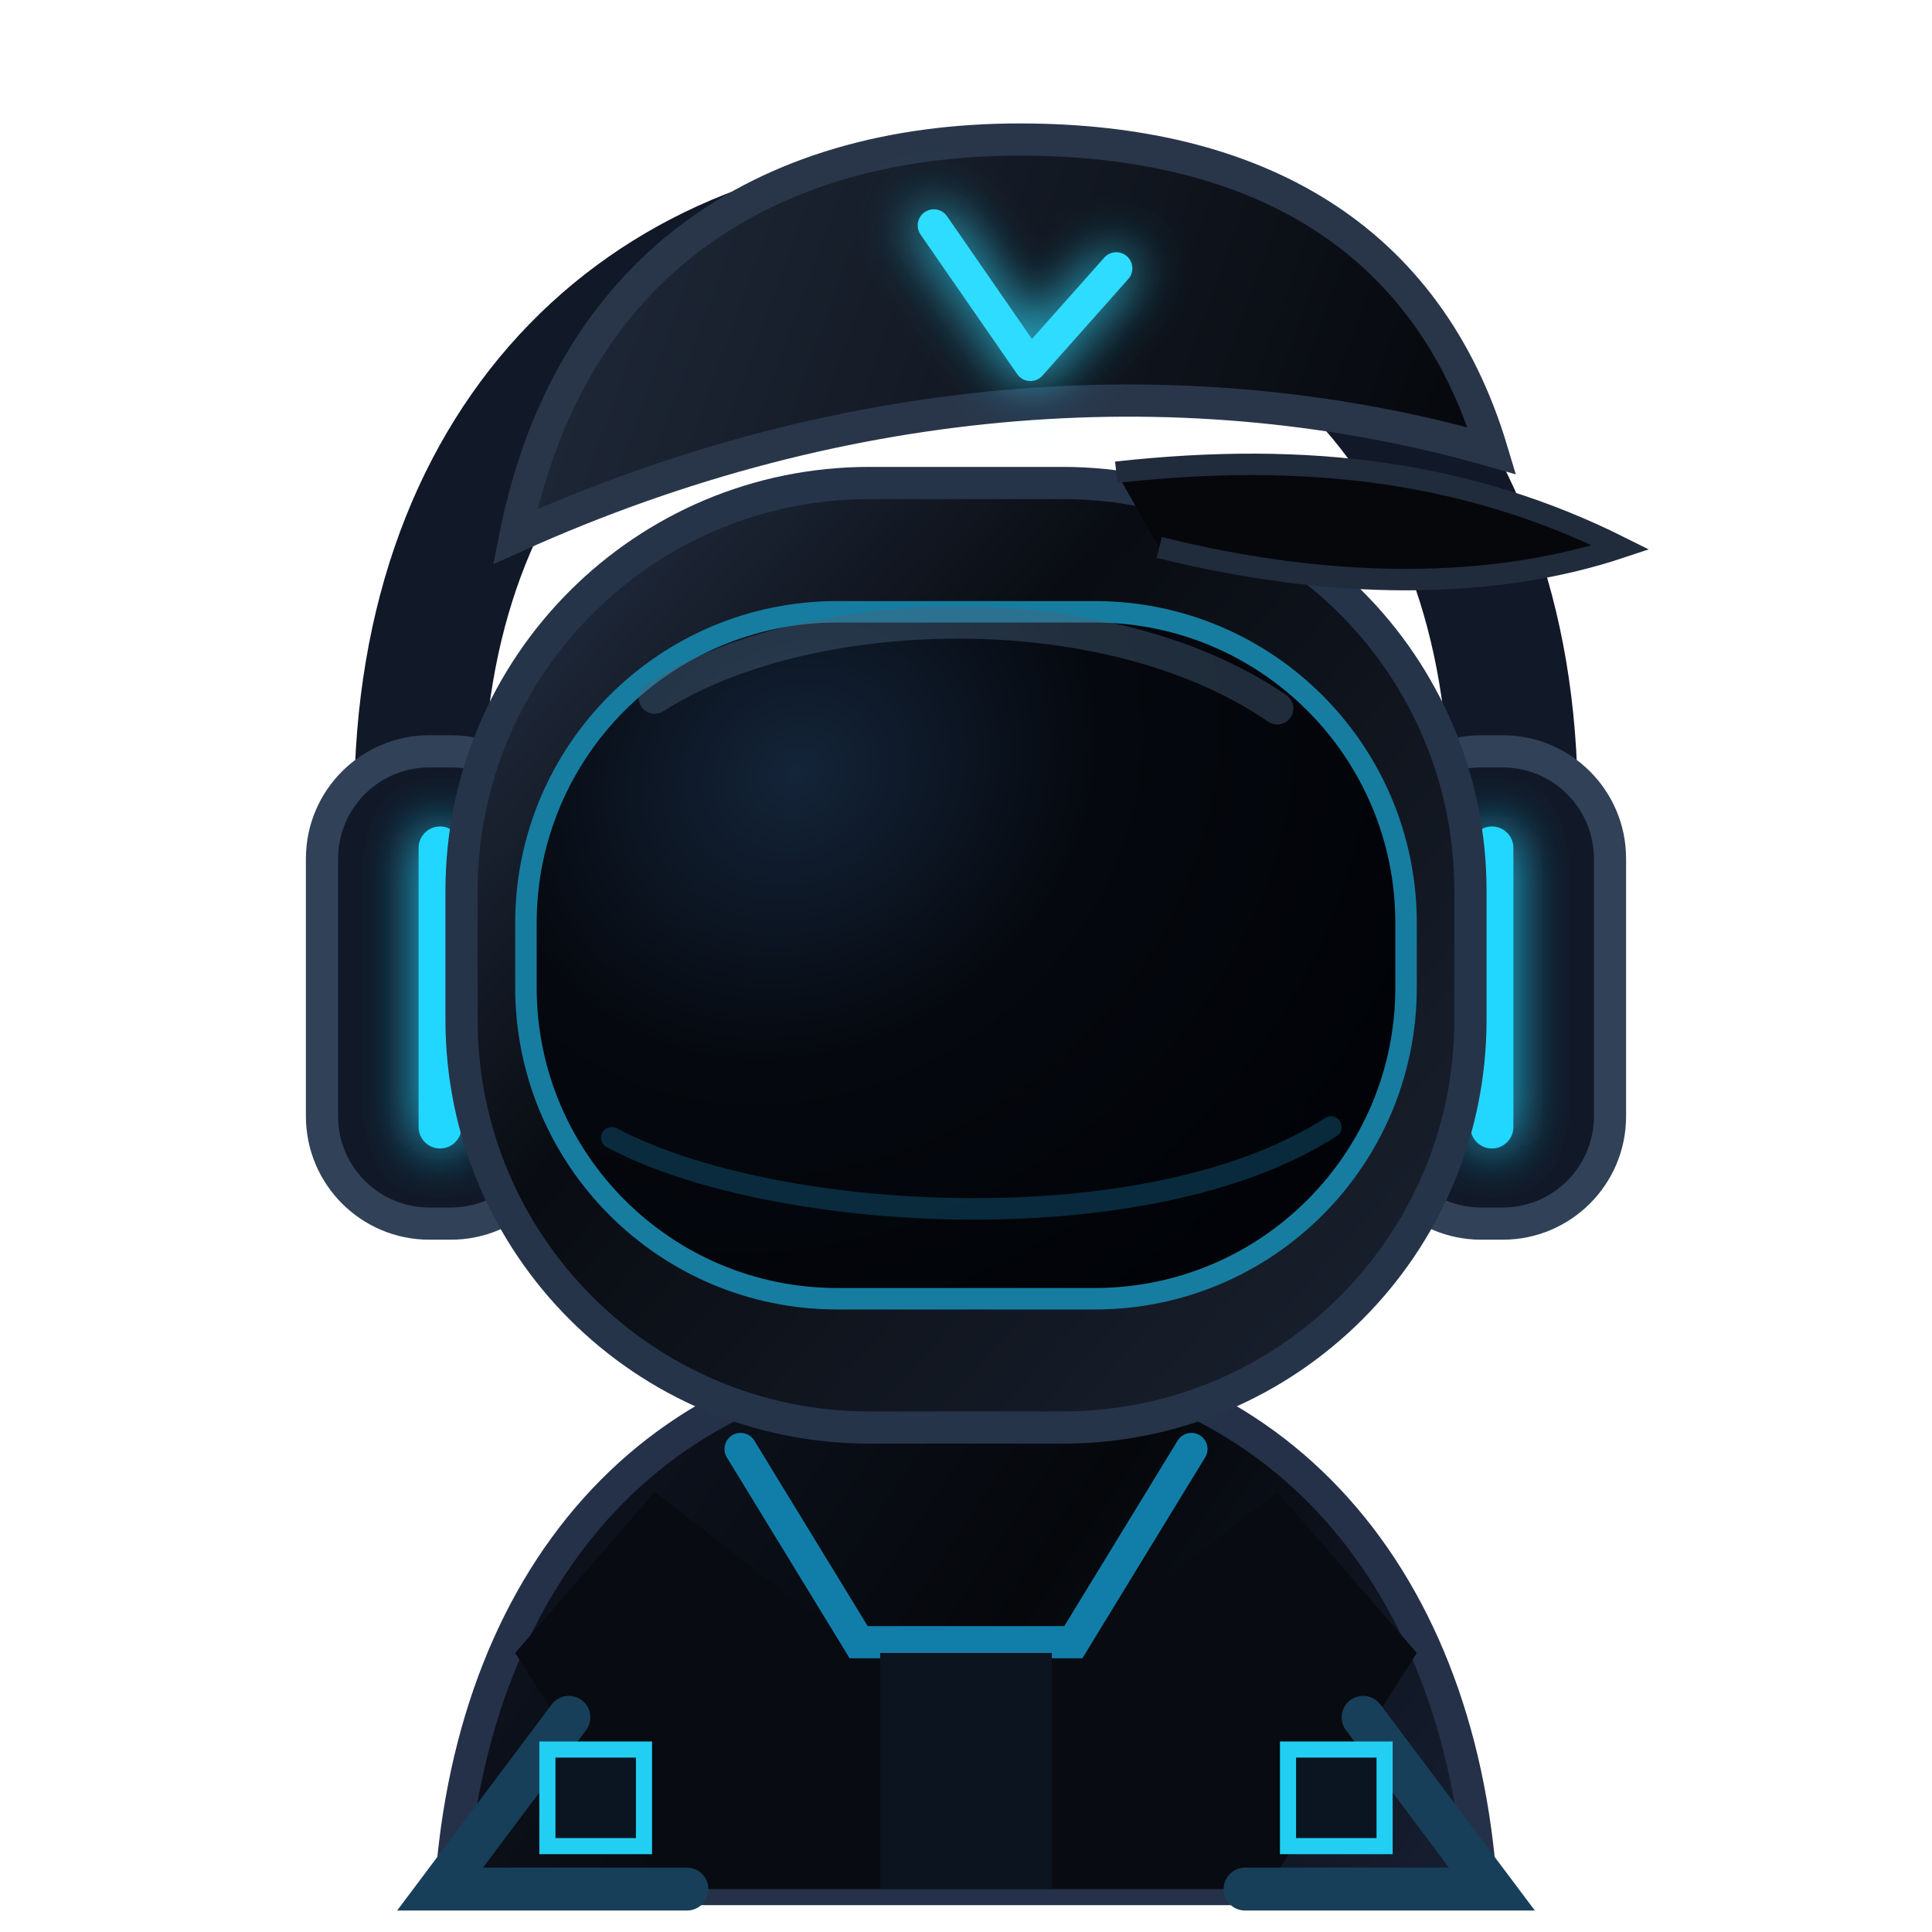
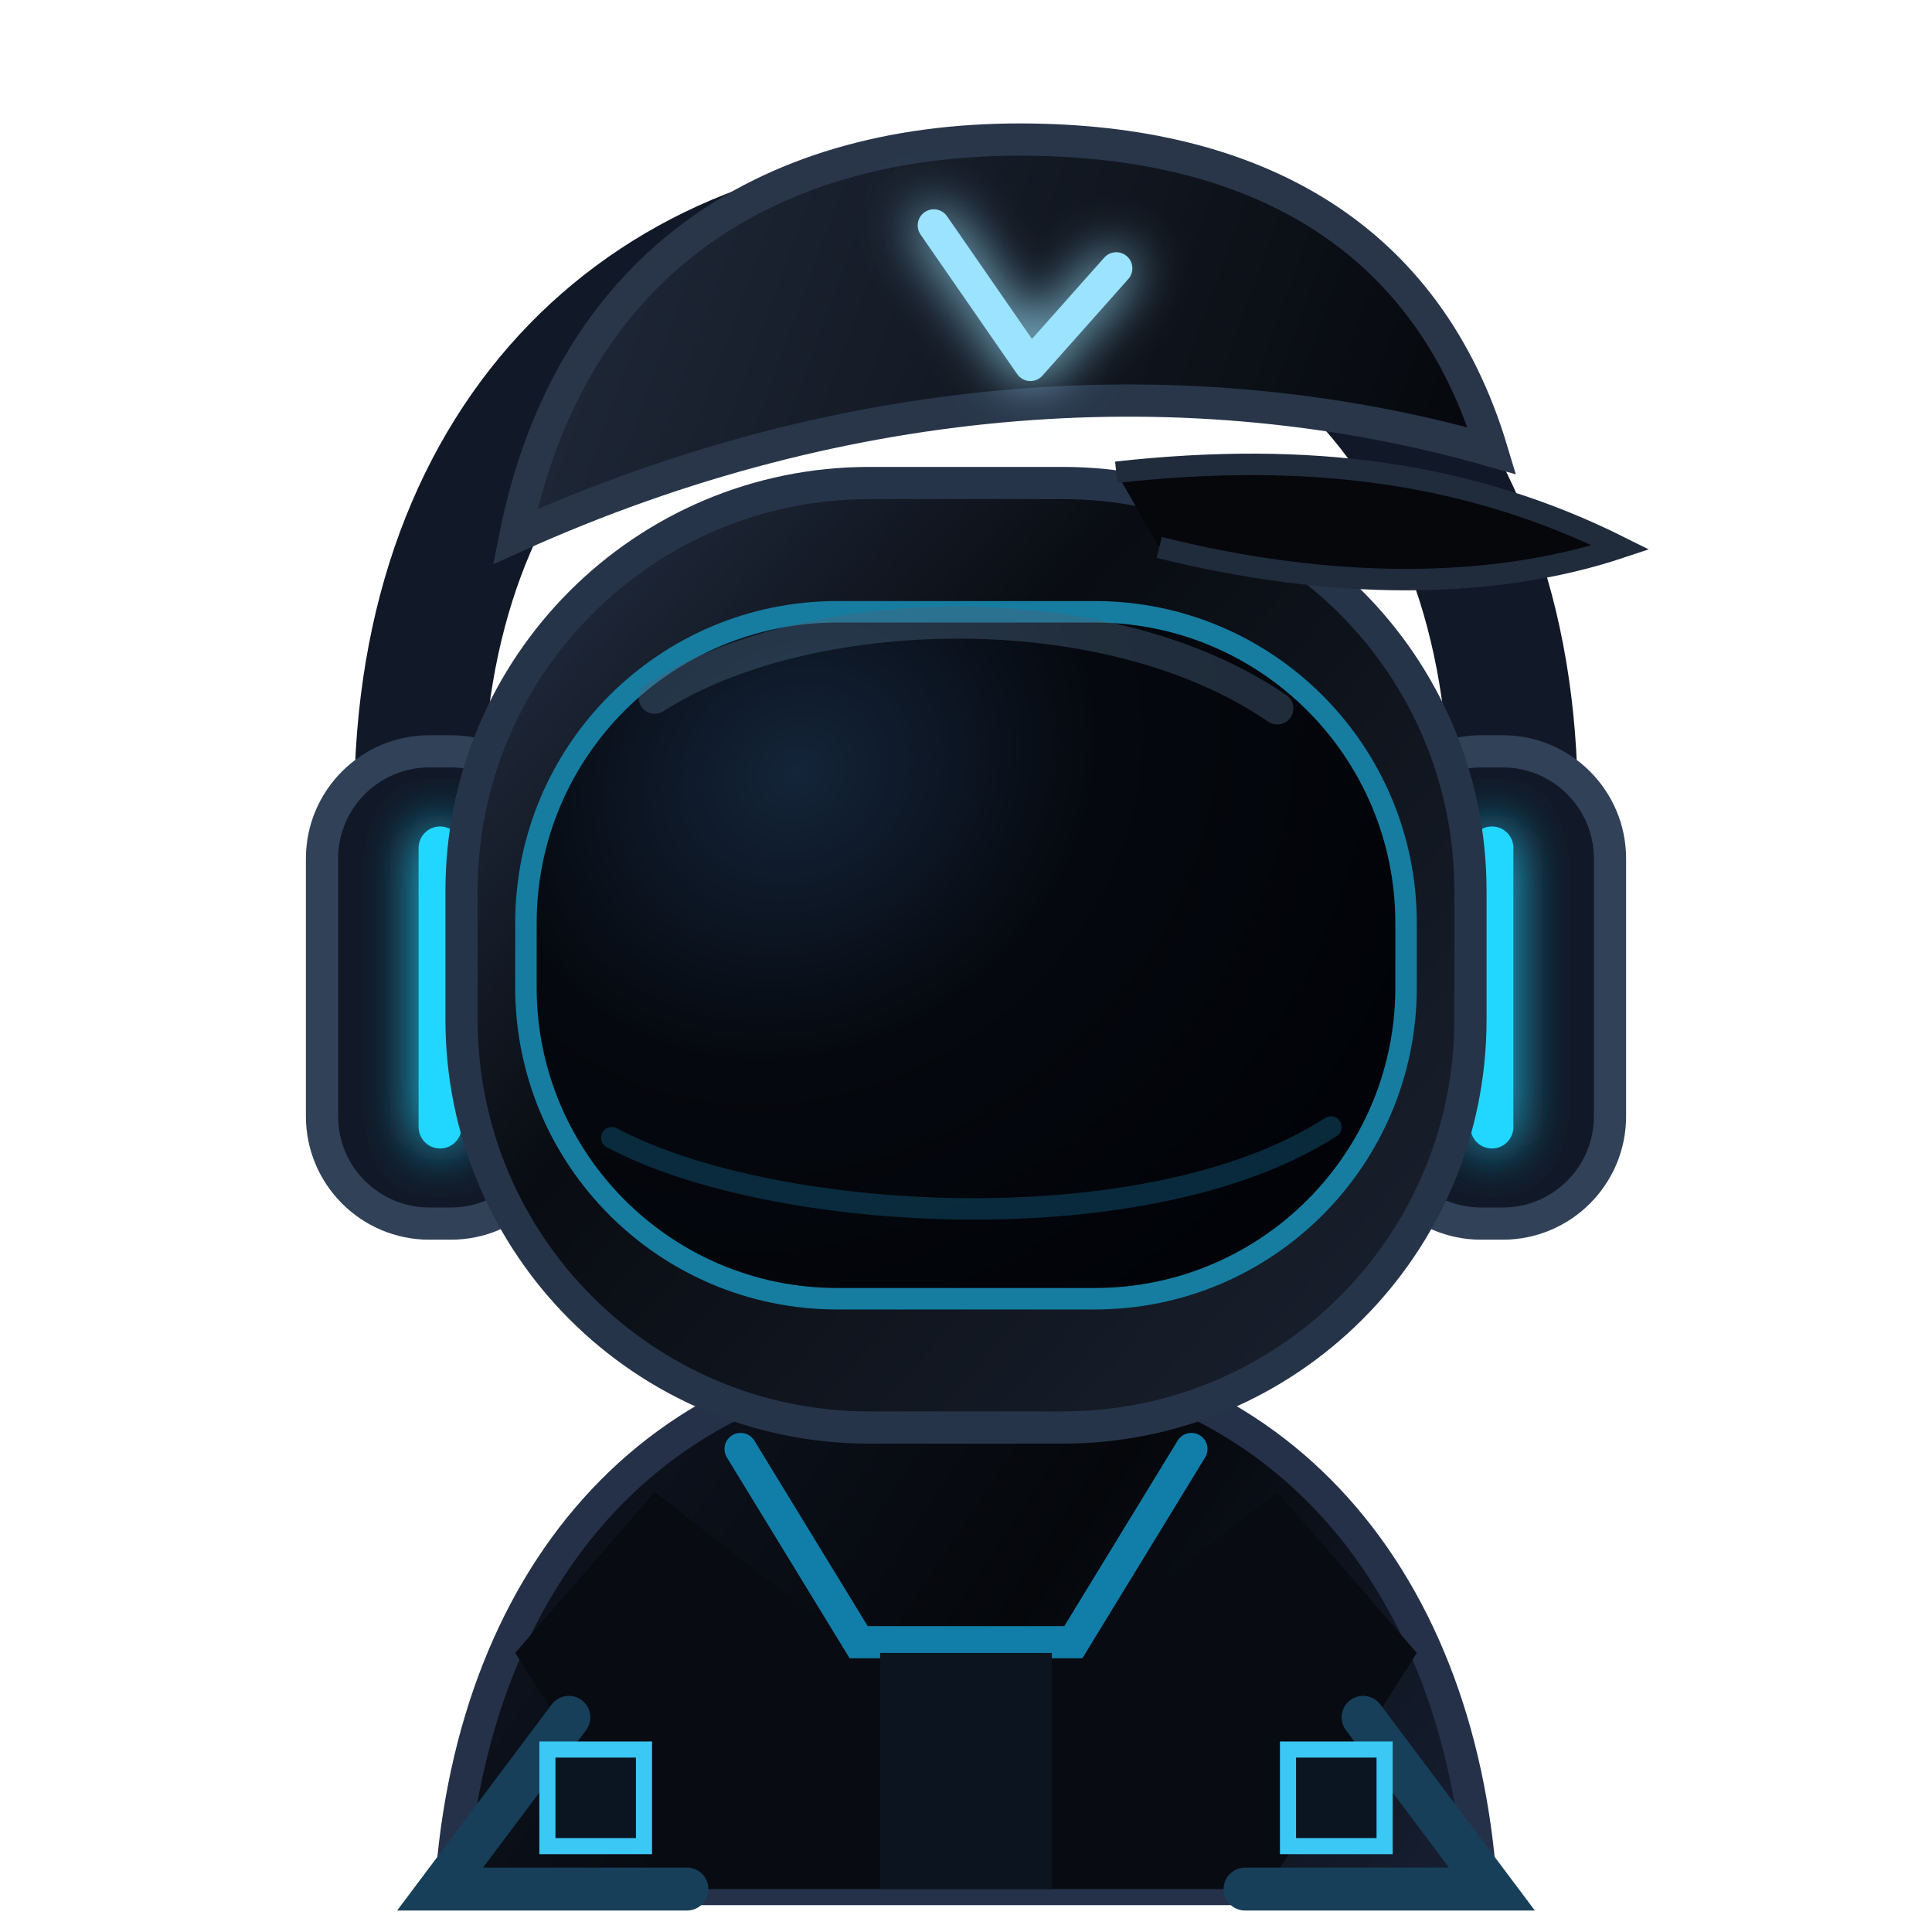
<svg xmlns="http://www.w3.org/2000/svg" viewBox="0 0 180 180" fill="none">
  <defs>
    <linearGradient id="hood" x1="45" y1="116" x2="137" y2="177" gradientUnits="userSpaceOnUse">
      <stop stop-color="#111827" />
      <stop offset="0.55" stop-color="#05070B" />
      <stop offset="1" stop-color="#172033" />
    </linearGradient>
    <linearGradient id="helmet" x1="46" y1="45" x2="137" y2="126" gradientUnits="userSpaceOnUse">
      <stop stop-color="#263247" />
      <stop offset="0.38" stop-color="#090C12" />
      <stop offset="1" stop-color="#1A2230" />
    </linearGradient>
    <radialGradient id="visor" cx="0" cy="0" r="1" gradientTransform="translate(74 72) rotate(55) scale(66 75)" gradientUnits="userSpaceOnUse">
      <stop stop-color="#142439" />
      <stop offset="0.4" stop-color="#05080E" />
      <stop offset="1" stop-color="#000207" />
    </radialGradient>
    <linearGradient id="cap" x1="56" y1="29" x2="133" y2="57" gradientUnits="userSpaceOnUse">
      <stop stop-color="#1D2635" />
      <stop offset="1" stop-color="#05070B" />
    </linearGradient>
    <filter id="cyanGlow" x="-100%" y="-100%" width="300%" height="300%">
      <feGaussianBlur stdDeviation="2.5" result="blur" />
      <feMerge>
        <feMergeNode in="blur" />
        <feMergeNode in="SourceGraphic" />
      </feMerge>
    </filter>
  </defs>
  <path d="M42 176c2-30 20-50 48-50s46 20 48 50H42Z" fill="url(#hood)" stroke="#253149" stroke-width="3" />
  <path d="M61 139 48 154l14 22h56l14-22-13-15-18 14H79l-18-14Z" fill="#080B11" />
  <path d="m69 135 11 18h20l11-18" stroke="#117EA9" stroke-width="3" stroke-linecap="round" />
  <path d="M82 154h16v22H82z" fill="#0C1420" />
-   <path d="M85 160h10" stroke="#2EDCFF" stroke-width="2.5" stroke-linecap="round" filter="url(#cyanGlow)" />
+   <path d="M85 160h10" stroke="#9BE3FF" stroke-width="2.5" stroke-linecap="round" filter="url(#cyanGlow)" />
  <path d="M39 75c0-35 22-55 51-55s51 20 51 55" stroke="#111827" stroke-width="12" stroke-linecap="round" />
  <rect x="30" y="70" width="22" height="44" rx="10" fill="#111827" stroke="#314158" stroke-width="3" />
  <rect x="128" y="70" width="22" height="44" rx="10" fill="#111827" stroke="#314158" stroke-width="3" />
  <path d="M41 79v26M139 79v26" stroke="#20D7FF" stroke-width="4" stroke-linecap="round" filter="url(#cyanGlow)" />
  <rect x="43" y="45" width="94" height="88" rx="38" fill="url(#helmet)" stroke="#26344A" stroke-width="3" />
  <rect x="49" y="57" width="82" height="64" rx="29" fill="url(#visor)" stroke="#167DA1" stroke-width="2" />
  <path d="M61 65c14-9 42-10 58 1" stroke="#48617B" stroke-width="3" stroke-linecap="round" opacity=".42" />
  <path d="M57 106c15 8 50 10 67-1" stroke="#0B3A51" stroke-width="2" stroke-linecap="round" opacity=".7" />
  <path d="M48 50c5-25 23-37 47-37 22 0 38 9 44 29-28-8-60-6-91 8Z" fill="url(#cap)" stroke="#29364A" stroke-width="3" />
-   <path d="M87 21 96 34l8-9" stroke="#2EDCFF" stroke-width="3" stroke-linecap="round" stroke-linejoin="round" filter="url(#cyanGlow)" />
+   <path d="M87 21 96 34l8-9" stroke="#9BE3FF" stroke-width="3" stroke-linecap="round" stroke-linejoin="round" filter="url(#cyanGlow)" />
  <path d="M104 44c18-2 33 0 47 7-12 4-27 4-43 0" fill="#05070A" stroke="#202B3C" stroke-width="2" />
  <path d="M53 160 41 176h23M127 160l12 16h-23" stroke="#183F59" stroke-width="4" stroke-linecap="round" />
-   <path d="M51 163h9v9h-9zM120 163h9v9h-9z" fill="#0A1521" stroke="#22CFF3" stroke-width="1.5" />
+   <path d="M51 163h9v9h-9zM120 163h9v9h-9z" fill="#0A1521" stroke="#3CC8F5" stroke-width="1.5" />
</svg>
